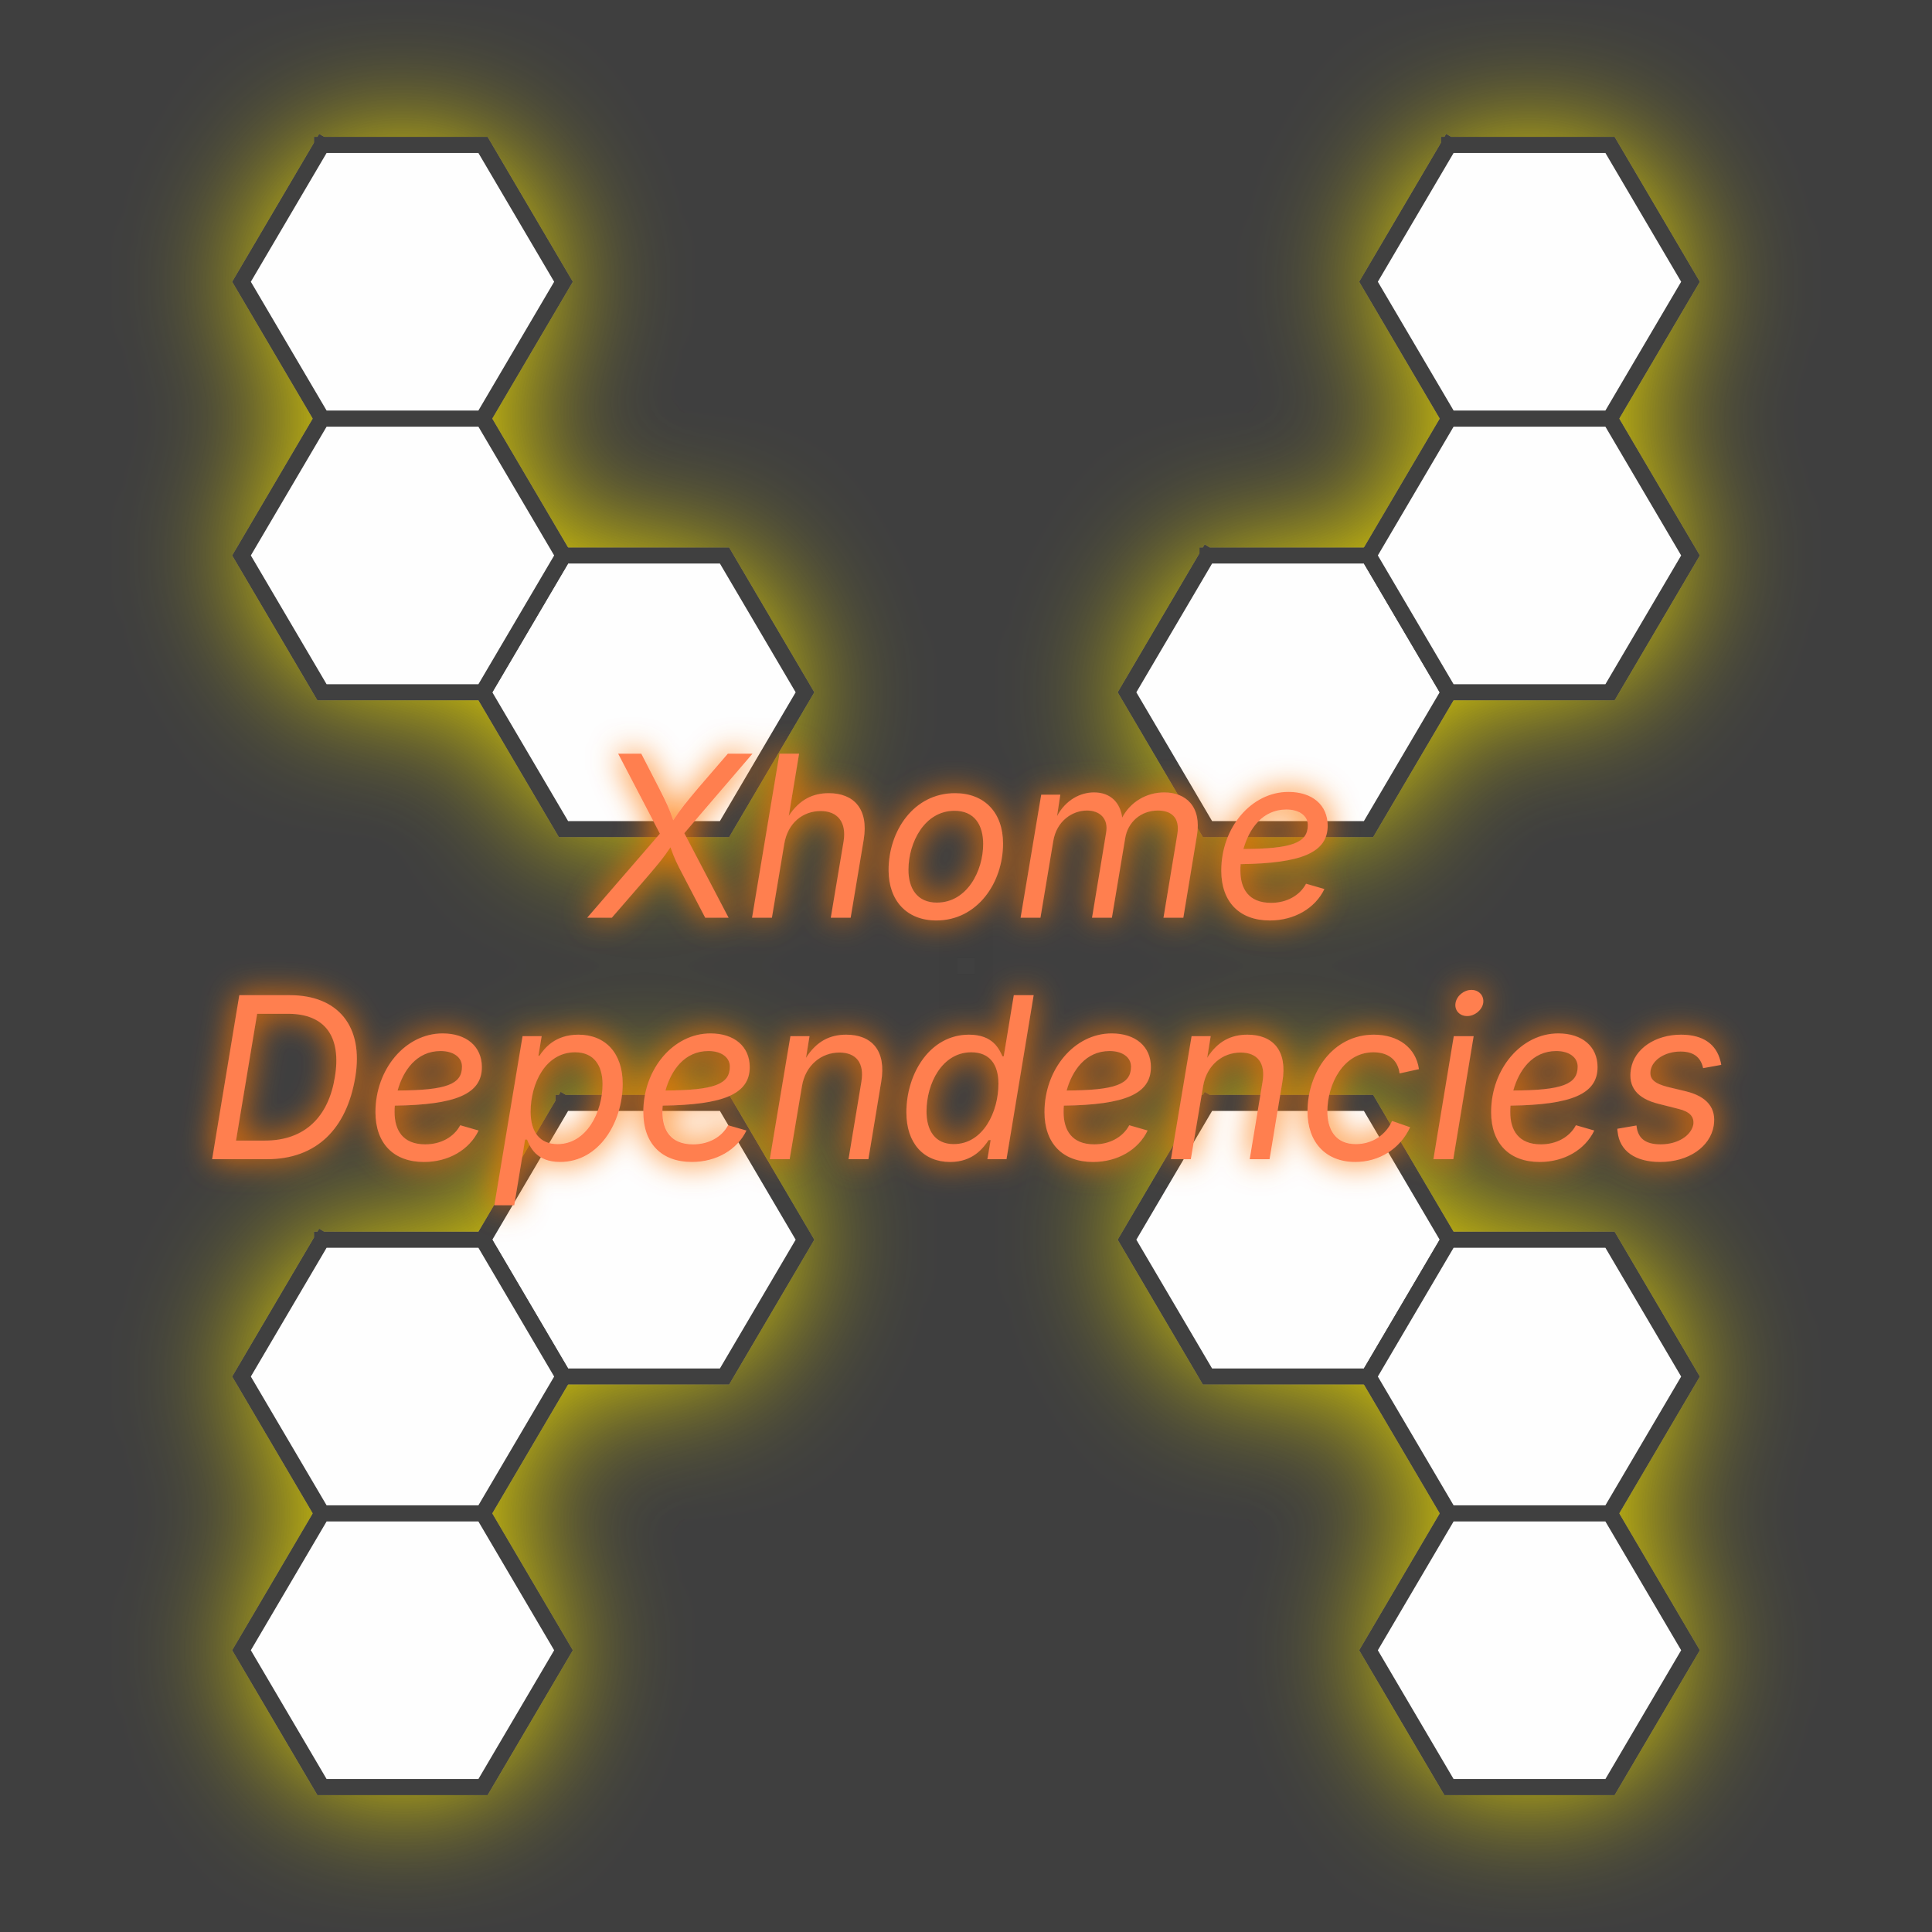
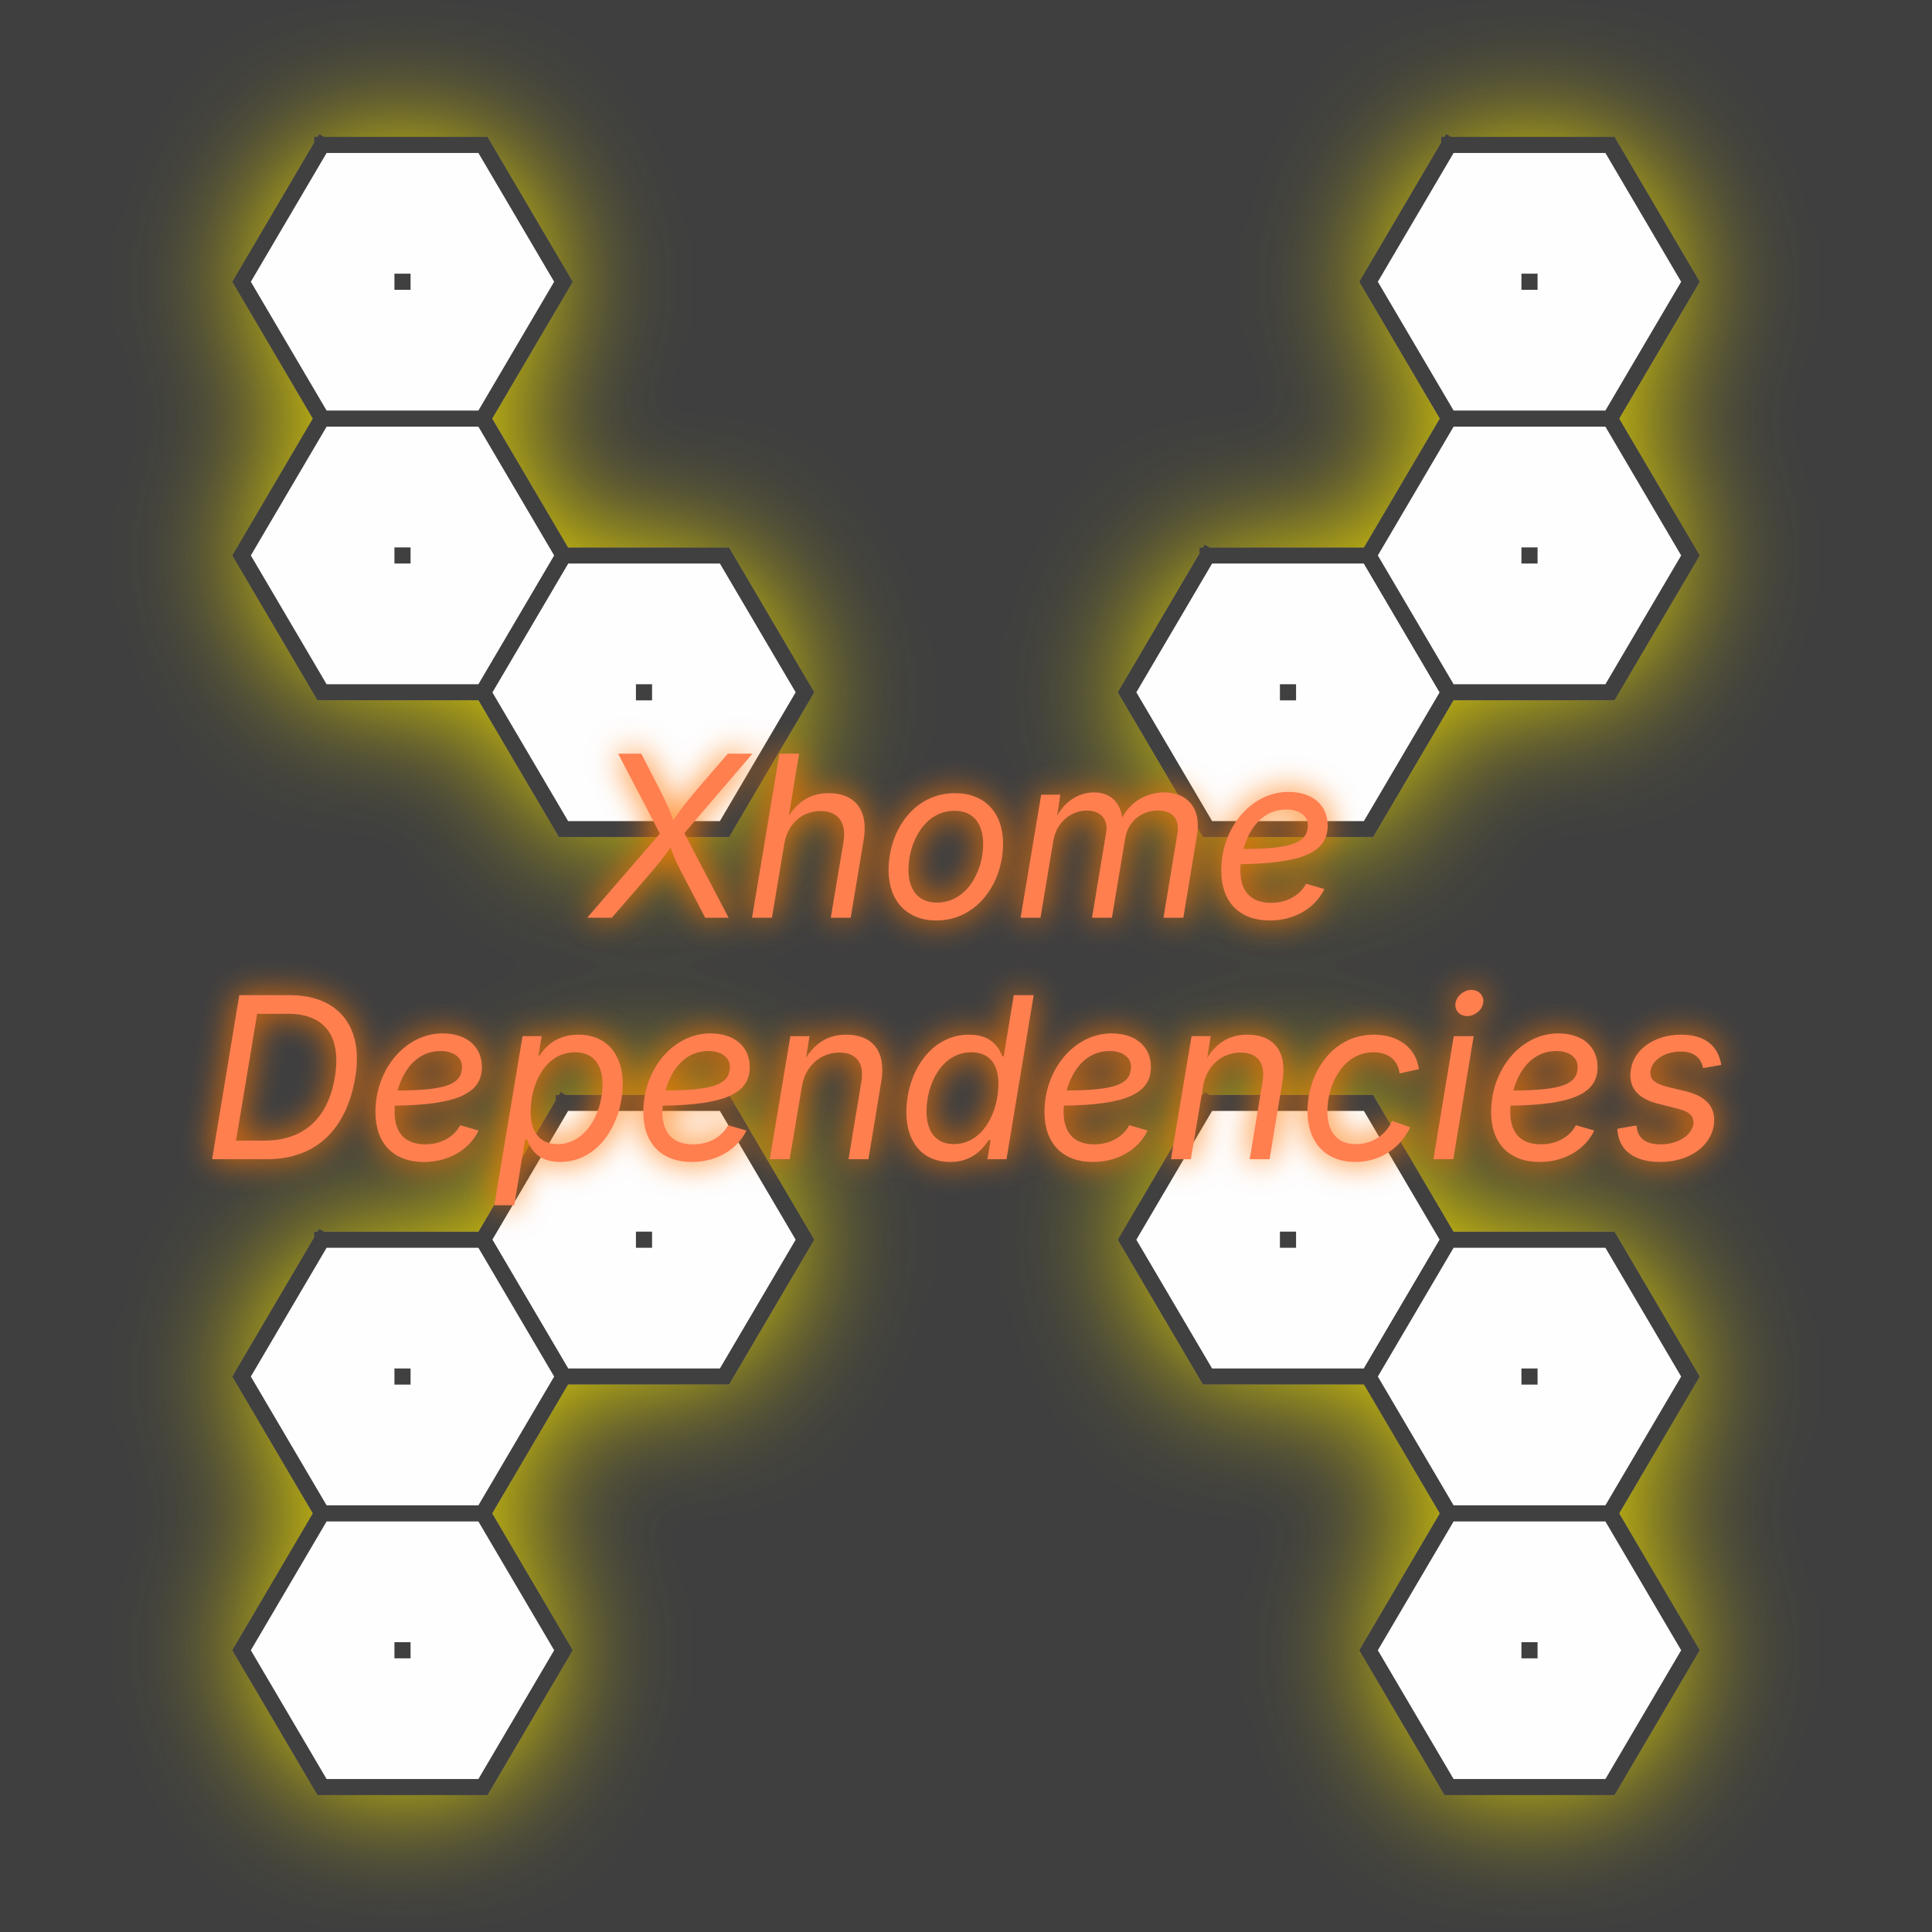
<svg xmlns="http://www.w3.org/2000/svg" width="120" height="120">
  <g id="group-back">
    <rect id="back-global" x="0" y="0" width="120" height="120" fill="#3f3f3f" stroke="none" />
  </g>
  <g id="group-hive" stroke-linecap="square" stroke-miterlimit="100" stroke="#3f3f3f" stroke-width="1" fill="#fefefe" filter="url(#filter-light)">
-     <path id="hive-tr-1" d="M60,60 m15,-25.5 l10,0 l5,8.5 l-5,8.5 l-10,0 l-5,-8.5 l5,-8.5" />
-     <path id="hive-tr-2" d="M60,60 m30,-34 l10,0 l5,8.5 l-5,8.5 l-10,0 l-5,-8.5 l5,-8.5" />
-     <path id="hive-tr-3" d="M60,60 m30,-51 l10,0 l5,8.5 l-5,8.5 l-10,0 l-5,-8.5 l5,-8.5" />
-     <path id="hive-tl-1" d="M60,60 m-25,-25.5 l10,0 l5,8.5 l-5,8.5 l-10,0 l-5,-8.5 l5,-8.5" />
-     <path id="hive-tl-2" d="M60,60 m-40,-34 l10,0 l5,8.5 l-5,8.5 l-10,0 l-5,-8.5 l5,-8.5" />
-     <path id="hive-tl-3" d="M60,60 m-40,-51 l10,0 l5,8.5 l-5,8.5 l-10,0 l-5,-8.5 l5,-8.5" />
-     <path id="hive-br-1" d="M60,60 m15,8.5 l10,0 l5,8.5 l-5,8.5 l-10,0 l-5,-8.5 l5,-8.5" />
-     <path id="hive-br-2" d="M60,60 m30,17 l10,0 l5,8.5 l-5,8.5 l-10,0 l-5,-8.5 l5,-8.5" />
-     <path id="hive-br-3" d="M60,60 m30,34 l10,0 l5,8.5 l-5,8.5 l-10,0 l-5,-8.5 l5,-8.5" />
-     <path id="hive-bl-1" d="M60,60 m-25,8.5 l10,0 l5,8.5 l-5,8.5 l-10,0 l-5,-8.5 l5,-8.5" />
-     <path id="hive-bl-2" d="M60,60 m-40,17 l10,0 l5,8.5 l-5,8.5 l-10,0 l-5,-8.5 l5,-8.5" />
-     <path id="hive-bl-3" d="M60,60 m-40,34 l10,0 l5,8.5 l-5,8.5 l-10,0 l-5,-8.5 l5,-8.5" />
+     <path id="hive-tr-1" d="M80,43 m-5,-8.5 l10,0 l5,8.5 l-5,8.5 l-10,0 l-5,-8.5 l5,-8.5" />
+     <path id="hive-tr-2" d="M95,34.5 m-5,-8.5 l10,0 l5,8.5 l-5,8.5 l-10,0 l-5,-8.5 l5,-8.5" />
+     <path id="hive-tr-3" d="M95,17.5 m-5,-8.5 l10,0 l5,8.5 l-5,8.5 l-10,0 l-5,-8.5 l5,-8.5" />
+     <path id="hive-tl-1" d="M40,43 m-5,-8.5 l10,0 l5,8.5 l-5,8.5 l-10,0 l-5,-8.5 l5,-8.5" />
+     <path id="hive-tl-2" d="M25,34.5 m-5,-8.5 l10,0 l5,8.5 l-5,8.5 l-10,0 l-5,-8.5 l5,-8.5" />
+     <path id="hive-tl-3" d="M25,17.5 m-5,-8.5 l10,0 l5,8.5 l-5,8.5 l-10,0 l-5,-8.5 l5,-8.5" />
+     <path id="hive-br-1" d="M80,77 m-5,-8.5 l10,0 l5,8.5 l-5,8.5 l-10,0 l-5,-8.5 l5,-8.5" />
+     <path id="hive-br-2" d="M95,85.5 m-5,-8.5 l10,0 l5,8.5 l-5,8.5 l-10,0 l-5,-8.5 l5,-8.5" />
+     <path id="hive-br-3" d="M95,102.5 m-5,-8.5 l10,0 l5,8.5 l-5,8.5 l-10,0 l-5,-8.5 l5,-8.5" />
+     <path id="hive-bl-1" d="M40,77 m-5,-8.5 l10,0 l5,8.5 l-5,8.5 l-10,0 l-5,-8.5 l5,-8.5" />
+     <path id="hive-bl-2" d="M25,85.5 m-5,-8.5 l10,0 l5,8.5 l-5,8.5 l-10,0 l-5,-8.5 l5,-8.5" />
+     <path id="hive-bl-3" d="M25,102.5 m-5,-8.5 l10,0 l5,8.5 l-5,8.5 l-10,0 l-5,-8.5 l5,-8.5" />
  </g>
  <g id="group-title" text-anchor="middle" font-family="Inter,Arial,sans-serif" font-size="14" font-style="italic" fill="Coral" filter="url(#filter-soul)">
    <text id="title-xhome" x="60" y="57">
      Xhome
    </text>
    <text id="title-dependencies" x="60" y="72">
      Dependencies
    </text>
  </g>
  <defs>
    <filter id="filter-light">
      <feColorMatrix result="colorOut" in="SourceGraphic" values="1 0 0 0 0                              0 0.843 0 0 0                              0 0 0 0 0                              0 0 0 1 0" />
      <feGaussianBlur result="blurOut" in="colorOut" stdDeviation="4" />
      <feBlend in="SourceGraphic" in2="blurOut" mode="normal" />
    </filter>
    <filter id="filter-soul">
      <feColorMatrix result="colorOut" in="SourceGraphic" values="1 0 0 0 0                              0 0.843 0 0 0                              0 0 0 0 0                              0 0 0 1 0" />
      <feGaussianBlur result="blurOut" in="colorOut" stdDeviation="1" />
      <feBlend in="SourceGraphic" in2="blurOut" mode="normal" />
    </filter>
  </defs>
</svg>
